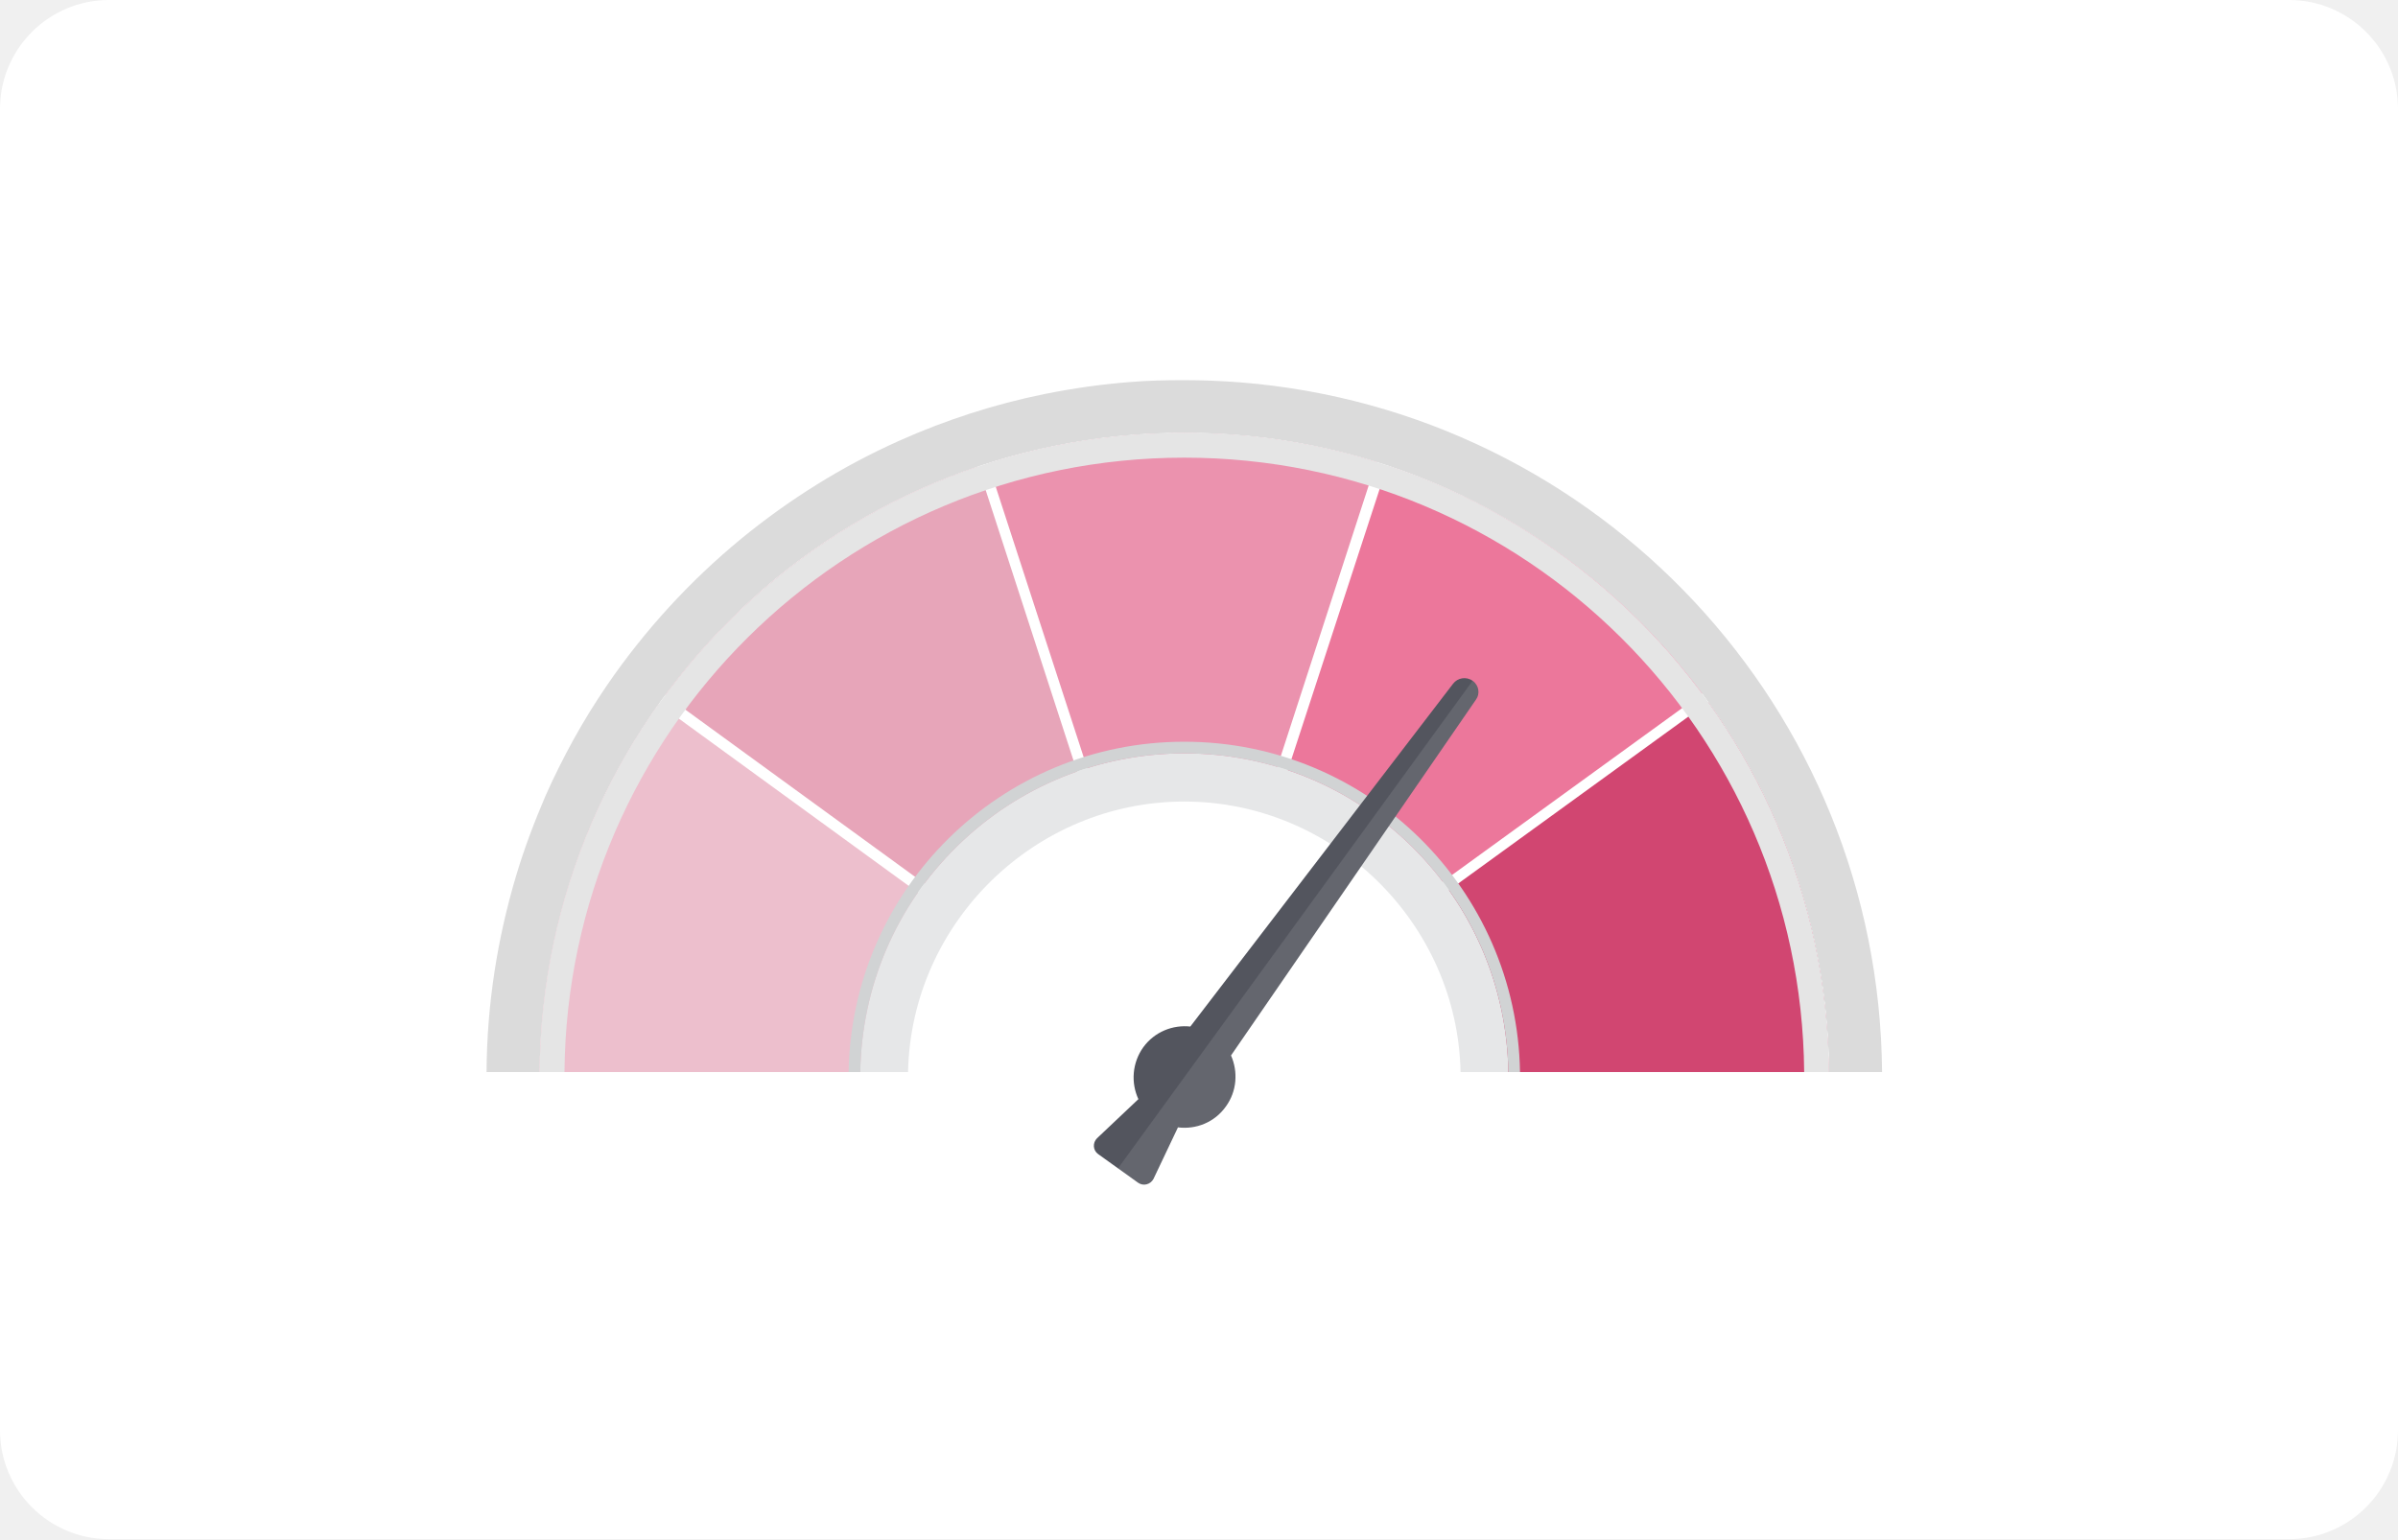
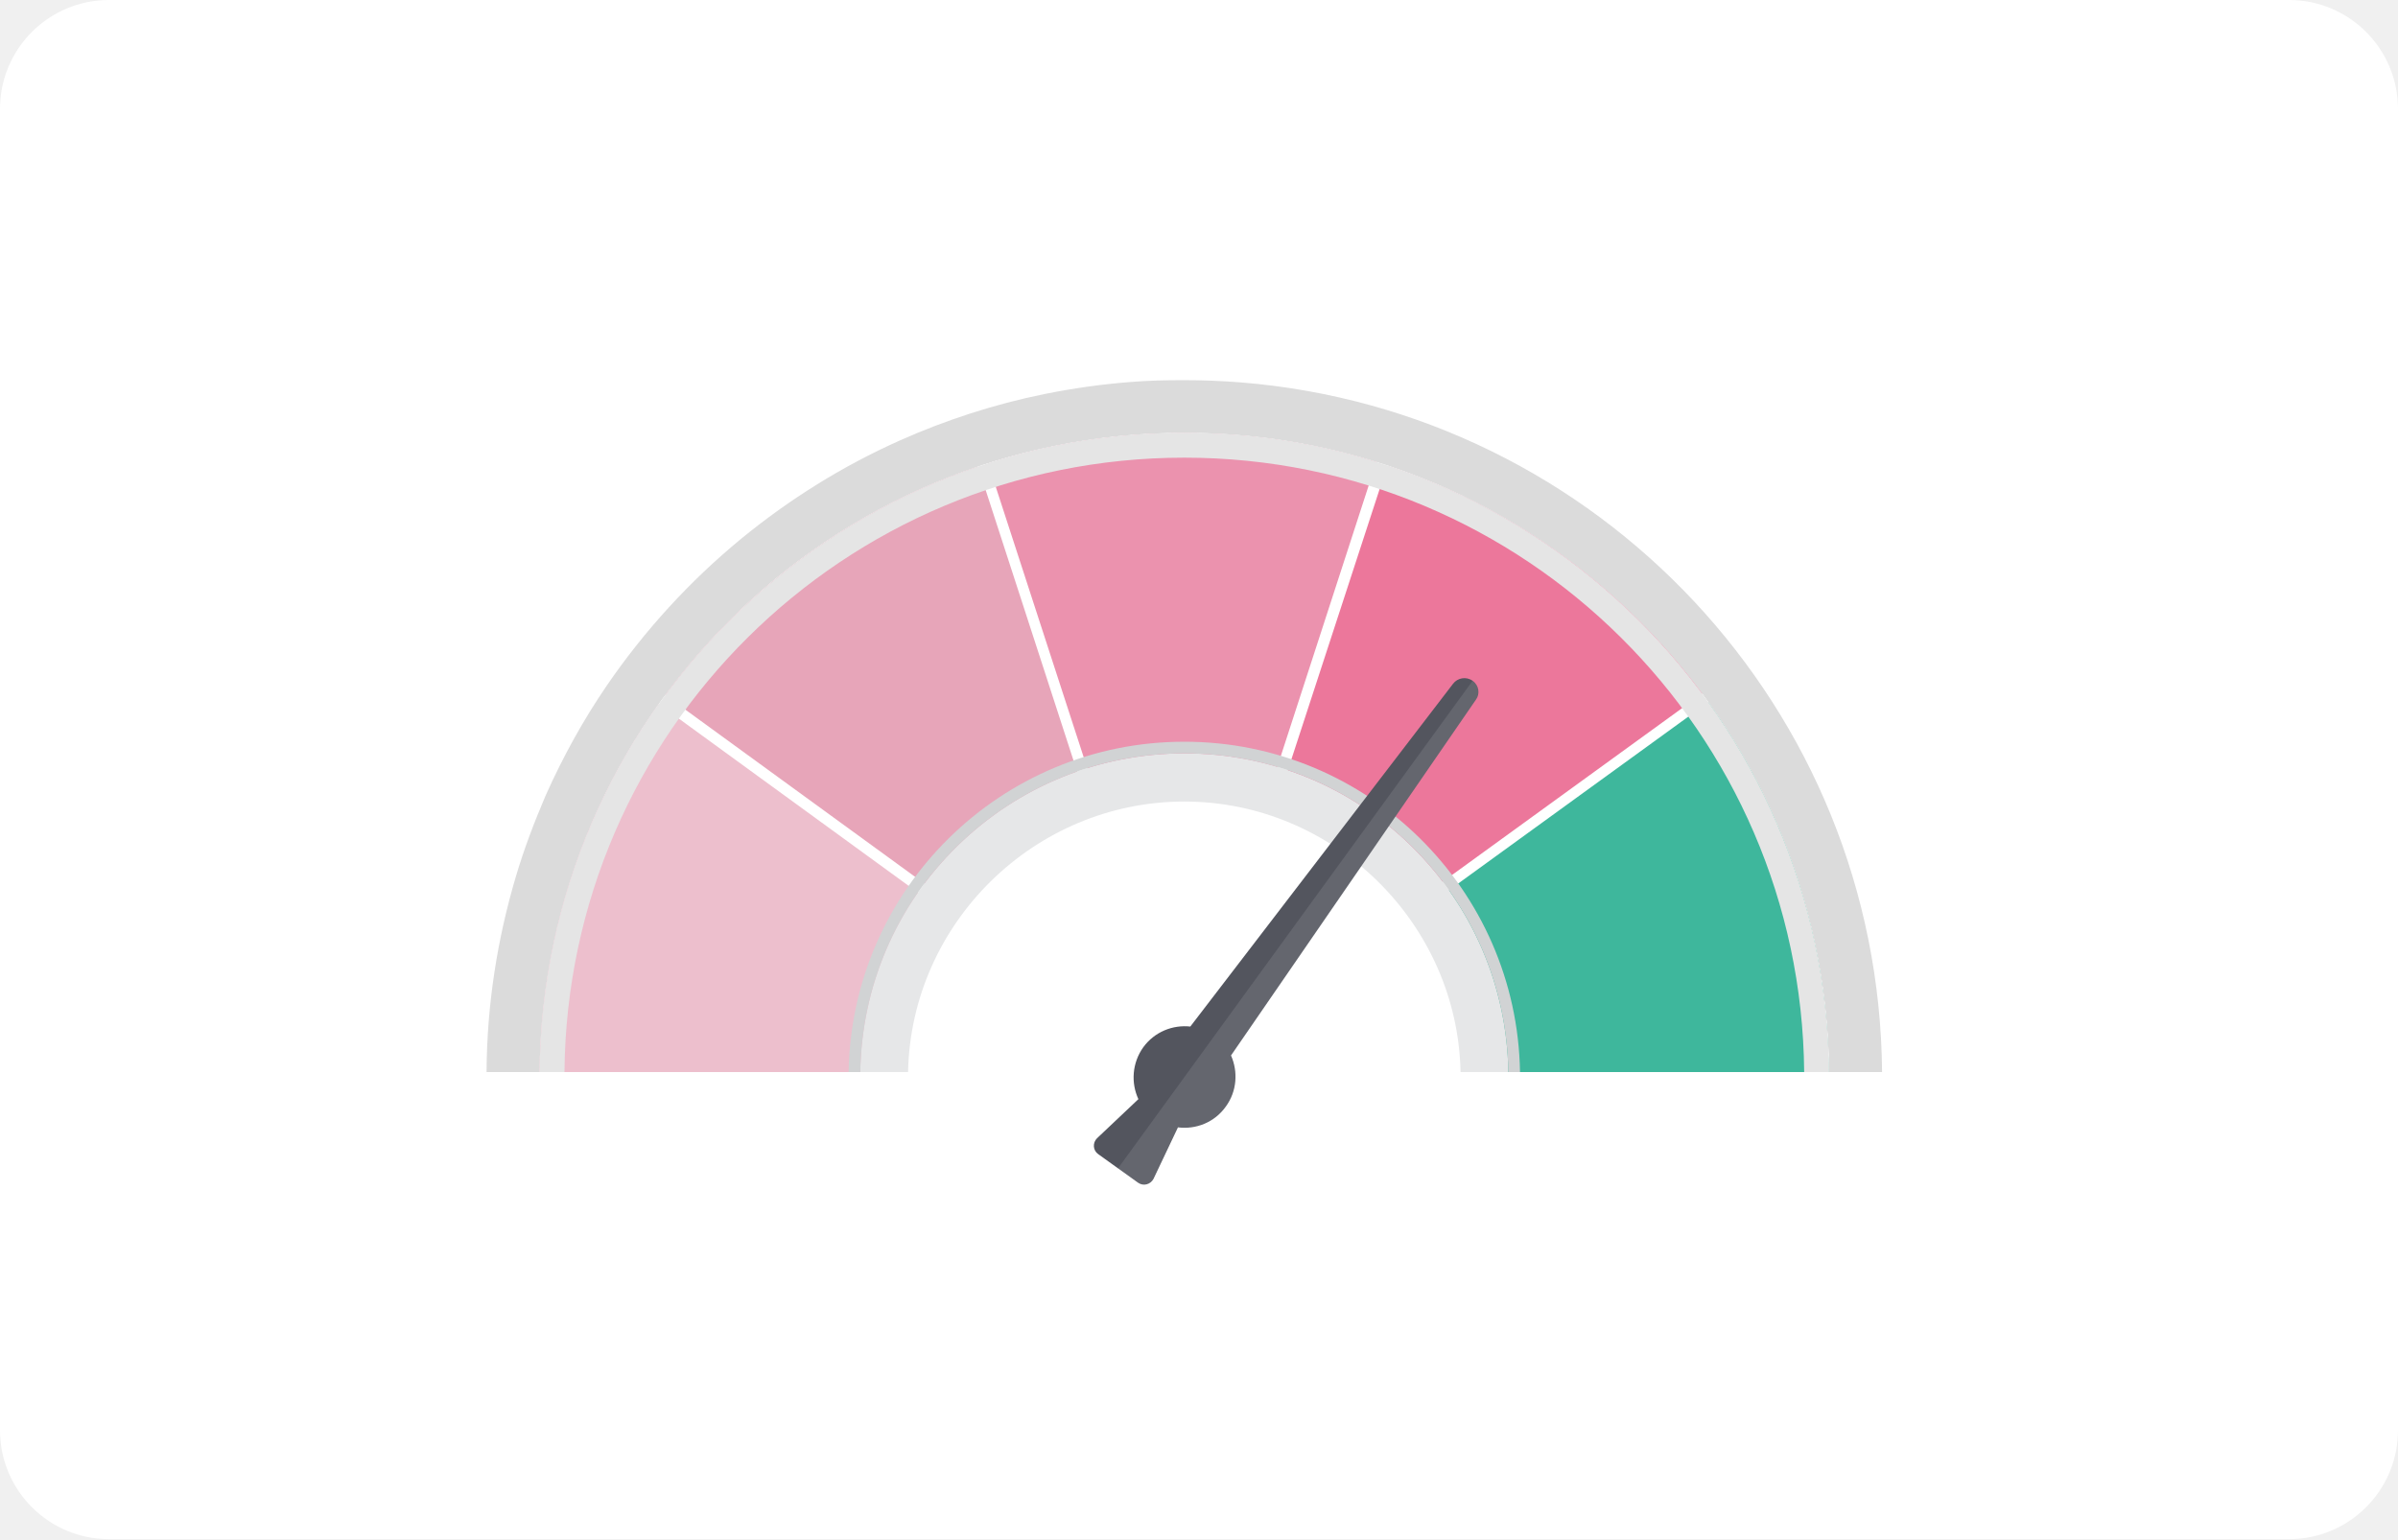
<svg xmlns="http://www.w3.org/2000/svg" width="176" height="113" viewBox="0 0 176 113" fill="none">
  <path d="M0 8C0 3.582 3.582 0 8 0H168C172.418 0 176 3.582 176 8V105C176 109.418 172.418 113 168 113H8C3.582 113 0 109.418 0 105V8Z" fill="white" />
  <path d="M138.134 78.707H134.24C134.019 55.725 117.473 36.666 95.623 32.605C92.806 32.081 89.878 31.804 86.895 31.804C86.839 31.804 86.757 31.804 86.701 31.804C84.436 31.804 82.199 31.97 80.017 32.302C76.177 32.854 72.503 33.876 69.023 35.285C64.686 37.053 60.709 39.428 57.118 42.329C53.361 45.395 50.074 49.041 47.395 53.129C45.682 55.725 44.218 58.488 43.058 61.388C42.257 63.377 41.594 65.421 41.069 67.52C40.157 71.111 39.66 74.84 39.633 78.707H35.71C35.738 73.708 36.511 68.901 37.865 64.344C38.472 62.3 39.218 60.339 40.047 58.405C41.318 55.56 42.809 52.853 44.549 50.312C47.312 46.279 50.626 42.66 54.383 39.566C57.919 36.666 61.841 34.208 66.067 32.329C69.41 30.838 72.973 29.677 76.647 28.932C78.691 28.517 80.818 28.213 82.945 28.048C84.243 27.937 85.569 27.91 86.895 27.91C88.303 27.91 89.685 27.965 91.066 28.075C117.279 30.175 137.913 51.996 138.134 78.707Z" fill="#DBDBDB" />
  <path d="M63.222 78.708C63.443 65.808 73.967 55.394 86.922 55.394C99.877 55.394 110.401 65.78 110.622 78.708H134.24C133.991 52.743 112.915 31.777 86.922 31.777C60.929 31.777 39.826 52.743 39.605 78.708H63.222Z" fill="white" />
  <path d="M39.605 78.707H63.222C63.305 73.818 64.852 69.316 67.448 65.587L48.361 51.693C42.92 59.316 39.688 68.625 39.605 78.707Z" fill="#EDBFCD" />
-   <path d="M106.258 65.421C108.937 69.178 110.512 73.763 110.595 78.708H134.212C134.129 68.57 130.87 59.206 125.373 51.555L106.258 65.421Z" fill="#D14671" />
+   <path d="M106.258 65.421C108.937 69.178 110.512 73.763 110.595 78.708H134.212C134.129 68.57 130.87 59.206 125.373 51.555L106.258 65.421Z" fill="#3EB79C" />
  <path d="M94.491 56.638C99.049 58.157 102.971 61.029 105.816 64.786L124.931 50.92C119.185 43.185 111.147 37.274 101.811 34.208L94.491 56.638Z" fill="#EC779B" />
  <path d="M67.918 64.924C70.708 61.195 74.575 58.294 79.077 56.72L71.785 34.263C62.504 37.384 54.521 43.323 48.831 51.03L67.918 64.924Z" fill="#E7A5B9" />
  <path d="M79.823 56.471C82.061 55.781 84.436 55.394 86.922 55.394C89.298 55.394 91.563 55.753 93.718 56.389L101.01 33.931C96.563 32.55 91.811 31.804 86.922 31.804C81.895 31.804 77.061 32.578 72.531 34.042L79.823 56.471Z" fill="#EB92AE" />
  <path d="M86.922 33.6C111.921 33.6 132.196 53.765 132.417 78.708H134.24C133.991 52.743 112.915 31.777 86.922 31.777C60.929 31.777 39.826 52.743 39.605 78.708H41.428C41.649 53.765 61.924 33.6 86.922 33.6Z" fill="#E5E5E5" />
  <path d="M66.647 78.707C66.868 67.741 75.956 58.847 86.922 58.847C97.888 58.847 106.976 67.769 107.197 78.707H110.705V78.68C110.595 72.41 108.081 66.554 103.606 62.134C99.132 57.742 93.22 55.311 86.922 55.311C80.652 55.311 74.713 57.742 70.238 62.134C65.763 66.526 63.25 72.41 63.139 78.68V78.707H66.647Z" fill="#E6E7E8" />
  <path d="M111.561 78.708H110.705V78.68C110.595 72.41 108.081 66.554 103.606 62.134C99.131 57.742 93.22 55.311 86.922 55.311C80.652 55.311 74.713 57.742 70.238 62.134C65.763 66.526 63.25 72.41 63.139 78.68V78.708H62.283C62.504 65.283 73.442 54.455 86.922 54.455C100.402 54.455 111.341 65.283 111.561 78.708Z" fill="#D1D3D4" />
  <path d="M108.081 49.98C107.612 49.649 106.976 49.759 106.645 50.201L87.364 75.365C86.066 75.227 84.74 75.752 83.912 76.884C83.083 78.044 83 79.508 83.552 80.696L80.514 83.569C80.182 83.9 80.21 84.453 80.597 84.729L82.061 85.779L83.525 86.829C83.912 87.105 84.436 86.967 84.657 86.552L86.453 82.768C87.779 82.934 89.132 82.409 89.961 81.249C90.79 80.116 90.872 78.68 90.347 77.492L108.33 51.361C108.634 50.947 108.551 50.312 108.081 49.98Z" fill="#53555E" />
  <path d="M86.425 82.796L84.63 86.58C84.436 86.994 83.884 87.132 83.497 86.856L82.033 85.807L108.081 49.98C108.551 50.312 108.634 50.975 108.302 51.417L90.32 77.547C90.872 78.735 90.762 80.172 89.933 81.304C89.105 82.437 87.751 82.989 86.425 82.796Z" fill="white" fill-opacity="0.1" />
</svg>
